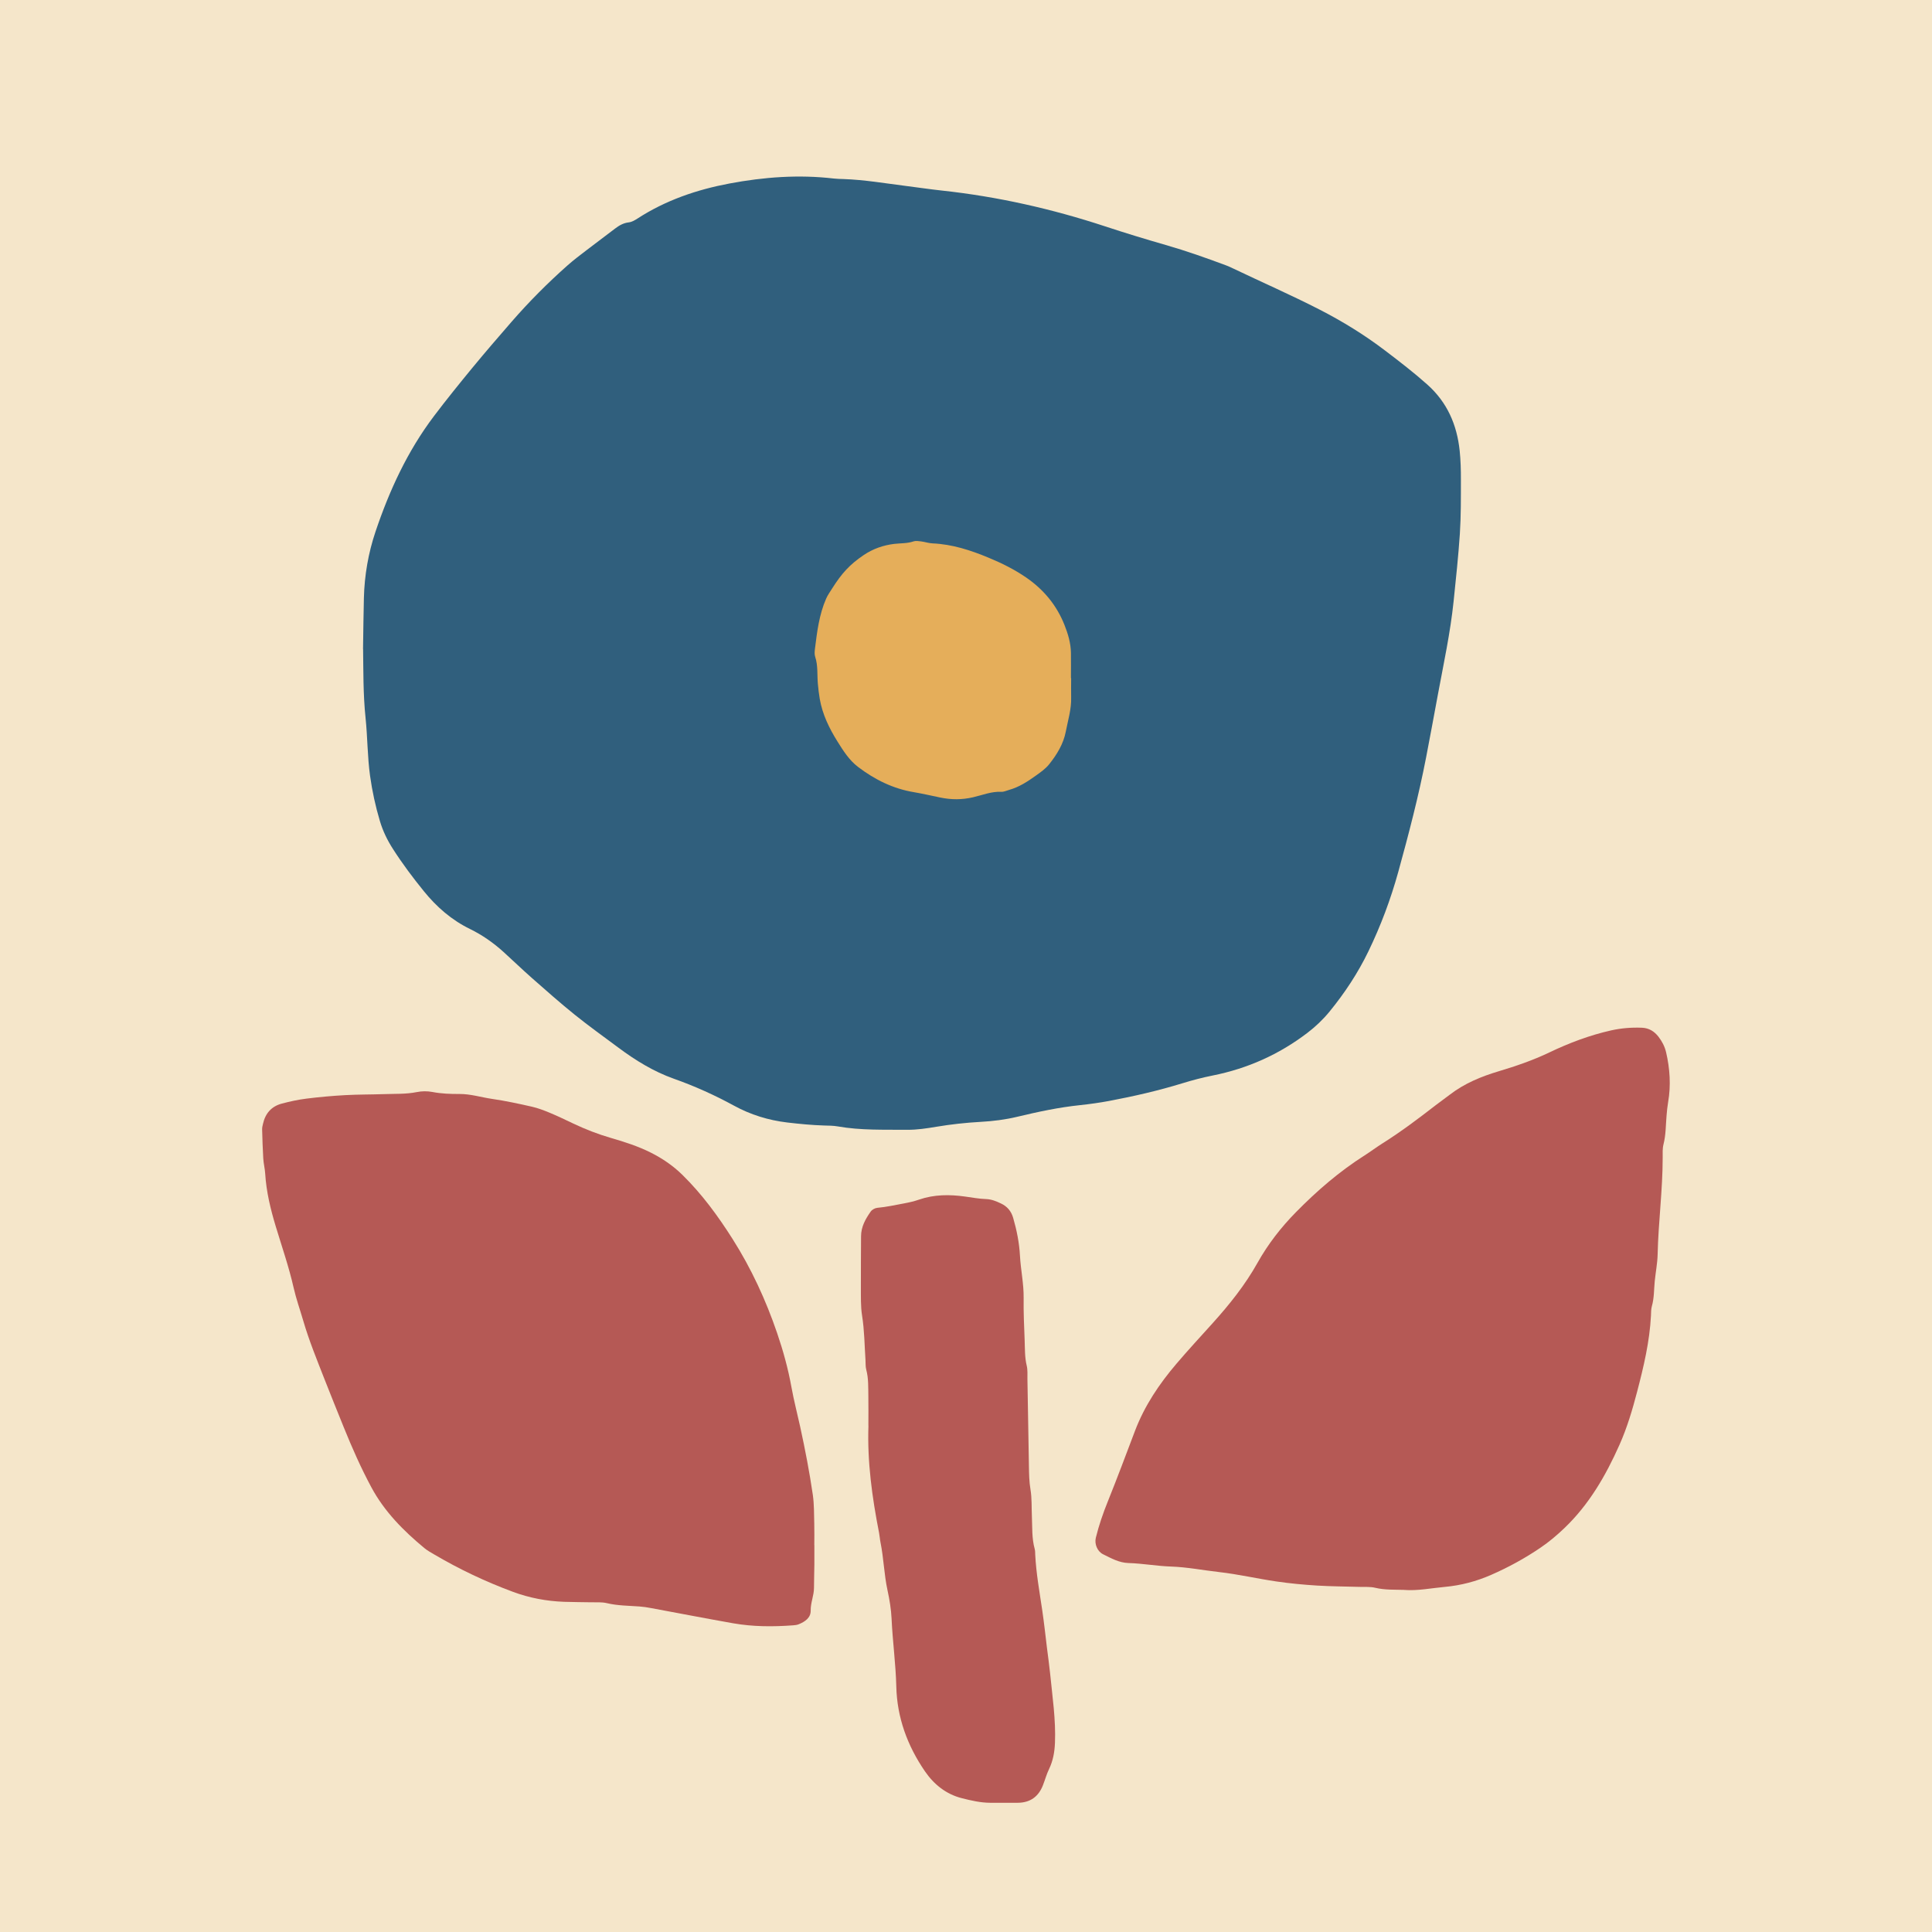
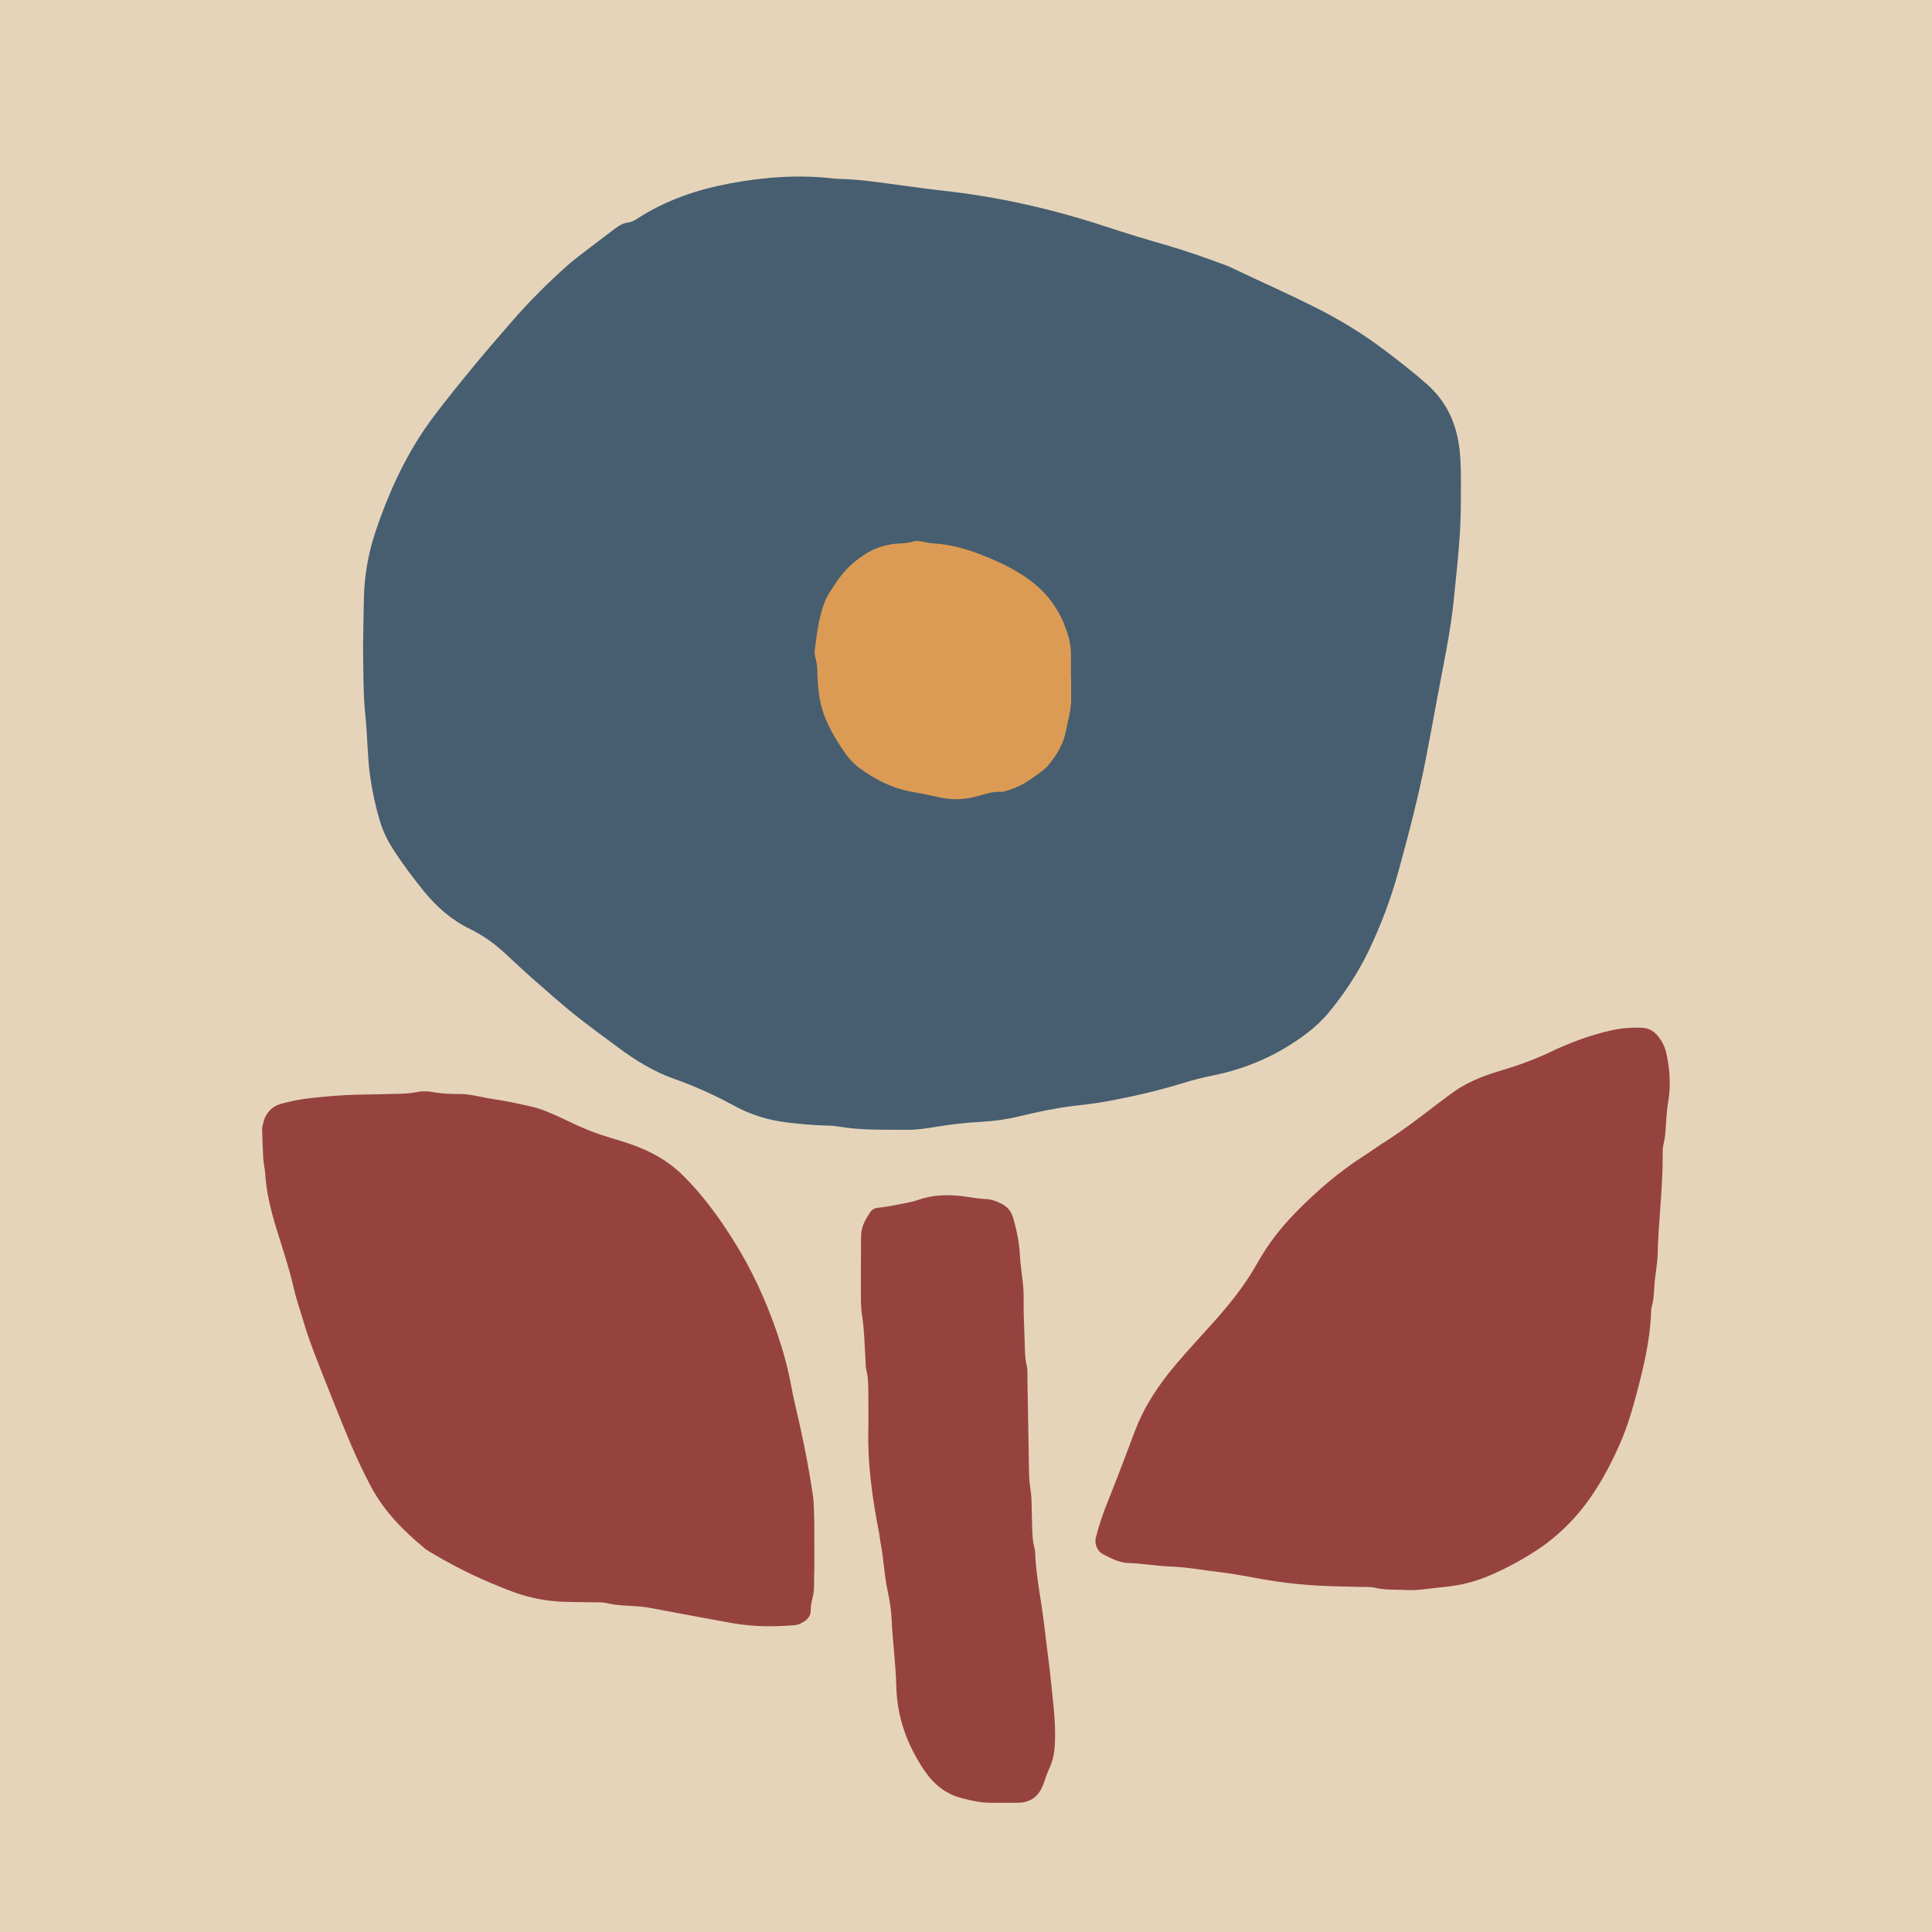
<svg xmlns="http://www.w3.org/2000/svg" width="200mm" height="200mm" viewBox="0 0 566.93 566.93">
  <g id="zone-1">
-     <rect x="0" y="0" width="566.93" height="566.93" fill="#f5e6ca" />
+     <rect x="0" y="0" width="566.93" height="566.93" fill="#e6d4ba" />
  </g>
  <g id="zone-6">
-     <path d="M106.53,190.48c.09-5.53.13-10.27.25-15,.17-6.67,1.3-13.22,3.42-19.5,4.06-12.07,9.37-23.58,17.1-33.82,3.65-4.84,7.48-9.56,11.33-14.25,3.74-4.54,7.58-8.99,11.44-13.43,5.11-5.88,10.6-11.4,16.43-16.57,1.84-1.63,3.82-3.12,5.78-4.62,2.71-2.08,5.46-4.11,8.17-6.19,1.22-.93,2.47-1.67,4.08-1.85.88-.1,1.77-.63,2.55-1.13,8.25-5.35,17.39-8.47,26.96-10.27,10.12-1.9,20.34-2.67,30.64-1.46.94.11,1.9.12,2.85.15,6.09.21,12.09,1.24,18.12,2,3.58.45,7.15.99,10.74,1.38,16.29,1.76,32.18,5.34,47.73,10.45,5.95,1.96,11.93,3.79,17.95,5.52,6.03,1.73,11.92,3.82,17.79,6.01.71.26,1.4.6,2.08.92,8.39,4.01,16.91,7.74,25.19,11.98,6.78,3.47,13.23,7.44,19.29,12.05,4.23,3.22,8.43,6.44,12.41,9.99,5.86,5.23,8.7,11.82,9.5,19.42.29,2.82.37,5.67.36,8.51-.01,5.3.04,10.62-.31,15.91-.44,6.6-1.15,13.19-1.83,19.77-.96,9.24-2.93,18.29-4.62,27.4-1.14,6.13-2.26,12.27-3.45,18.4-2.19,11.34-5.1,22.49-8.17,33.61-2.23,8.05-5.14,15.82-8.78,23.34-3.07,6.35-6.93,12.18-11.38,17.63-1.92,2.35-4.12,4.44-6.55,6.29-8.3,6.32-17.55,10.45-27.79,12.49-2.97.59-5.92,1.37-8.82,2.26-7.08,2.18-14.29,3.83-21.57,5.2-2.8.52-5.63.92-8.46,1.22-6.25.65-12.36,1.96-18.46,3.42-3.5.84-7.08,1.29-10.71,1.49-4.36.24-8.72.72-13.02,1.44-2.83.47-5.64.91-8.49.89-6.84-.06-13.7.2-20.48-1-1.3-.23-2.65-.22-3.98-.26-3.61-.11-7.19-.46-10.78-.88-5.58-.66-10.8-2.29-15.65-4.94-5.68-3.1-11.54-5.74-17.64-7.9-5.97-2.12-11.29-5.4-16.33-9.16-4.26-3.17-8.59-6.27-12.73-9.6-4.29-3.45-8.41-7.11-12.54-10.74-2.85-2.51-5.58-5.15-8.39-7.7-2.97-2.69-6.24-4.98-9.84-6.74-5.4-2.64-9.77-6.44-13.54-11.09-3.23-3.98-6.29-8.06-9.06-12.38-1.66-2.58-2.97-5.29-3.84-8.2-1.3-4.35-2.26-8.77-2.89-13.29-.78-5.65-.73-11.34-1.32-16.98-.73-6.99-.63-13.99-.72-20.2" fill="#305f7d" />
+     <path d="M106.53,190.48c.09-5.53.13-10.27.25-15,.17-6.67,1.3-13.22,3.42-19.5,4.06-12.07,9.37-23.58,17.1-33.82,3.65-4.84,7.48-9.56,11.33-14.25,3.74-4.54,7.58-8.99,11.44-13.43,5.11-5.88,10.6-11.4,16.43-16.57,1.84-1.63,3.82-3.12,5.78-4.62,2.71-2.08,5.46-4.11,8.17-6.19,1.22-.93,2.47-1.67,4.08-1.85.88-.1,1.77-.63,2.55-1.13,8.25-5.35,17.39-8.47,26.96-10.27,10.12-1.9,20.34-2.67,30.64-1.46.94.11,1.9.12,2.85.15,6.09.21,12.09,1.24,18.12,2,3.58.45,7.15.99,10.74,1.38,16.29,1.76,32.18,5.34,47.73,10.45,5.95,1.96,11.93,3.79,17.95,5.52,6.03,1.73,11.92,3.82,17.79,6.01.71.26,1.4.6,2.08.92,8.39,4.01,16.91,7.74,25.19,11.98,6.78,3.47,13.23,7.44,19.29,12.05,4.23,3.22,8.43,6.44,12.41,9.99,5.86,5.23,8.7,11.82,9.5,19.42.29,2.82.37,5.67.36,8.51-.01,5.3.04,10.62-.31,15.91-.44,6.6-1.15,13.19-1.83,19.77-.96,9.24-2.93,18.29-4.62,27.4-1.14,6.13-2.26,12.27-3.45,18.4-2.19,11.34-5.1,22.49-8.17,33.61-2.23,8.05-5.14,15.82-8.78,23.34-3.07,6.35-6.93,12.18-11.38,17.63-1.92,2.35-4.12,4.44-6.55,6.29-8.3,6.32-17.55,10.45-27.79,12.49-2.97.59-5.92,1.37-8.82,2.26-7.08,2.18-14.29,3.83-21.57,5.2-2.8.52-5.63.92-8.46,1.22-6.25.65-12.36,1.96-18.46,3.42-3.5.84-7.08,1.29-10.71,1.49-4.36.24-8.72.72-13.02,1.44-2.83.47-5.64.91-8.49.89-6.84-.06-13.7.2-20.48-1-1.3-.23-2.65-.22-3.98-.26-3.61-.11-7.19-.46-10.78-.88-5.58-.66-10.8-2.29-15.65-4.94-5.68-3.1-11.54-5.74-17.64-7.9-5.97-2.12-11.29-5.4-16.33-9.16-4.26-3.17-8.59-6.27-12.73-9.6-4.29-3.45-8.41-7.11-12.54-10.74-2.85-2.51-5.58-5.15-8.39-7.7-2.97-2.69-6.24-4.98-9.84-6.74-5.4-2.64-9.77-6.44-13.54-11.09-3.23-3.98-6.29-8.06-9.06-12.38-1.66-2.58-2.97-5.29-3.84-8.2-1.3-4.35-2.26-8.77-2.89-13.29-.78-5.65-.73-11.34-1.32-16.98-.73-6.99-.63-13.99-.72-20.2" fill="#465e70" />
  </g>
  <g id="zone-3">
-     <path d="M238.97,453.41c0,1.89.02,3.79,0,5.68-.02,2.27-.11,4.54-.11,6.82,0,2.28-1.01,4.38-.97,6.7.03,2.15-1.69,3.27-3.52,4.02-.51.21-1.11.27-1.67.31-5.89.44-11.78.42-17.62-.61-8.02-1.42-16.02-2.97-24.03-4.45-1.12-.21-2.24-.39-3.37-.47-3.22-.24-6.44-.22-9.62-.98-1.45-.35-3.03-.22-4.55-.25-2.66-.06-5.33-.04-7.99-.14-5.15-.19-10.14-1.13-15-2.93-8.03-2.98-15.73-6.62-23.09-10.96-.98-.58-2-1.13-2.87-1.85-6.18-5.11-11.77-10.75-15.6-17.89-3.05-5.67-5.64-11.55-8.06-17.52-1.91-4.73-3.83-9.46-5.69-14.21-2.2-5.63-4.5-11.23-6.2-17.04-.95-3.26-2.1-6.48-2.85-9.78-1.38-6.09-3.43-11.98-5.23-17.94-1.54-5.08-2.78-10.2-3.11-15.51-.09-1.5-.48-2.99-.57-4.49-.17-2.83-.25-5.66-.33-8.5-.02-.56.13-1.12.26-1.67.68-3.04,2.49-5.11,5.52-5.91,2.38-.63,4.8-1.16,7.24-1.46,3.76-.47,7.55-.81,11.33-1.02,3.79-.21,7.6-.17,11.4-.3,3.22-.12,6.45.05,9.66-.6,1.46-.3,3.08-.31,4.54-.03,2.64.51,5.29.6,7.94.59,3.28-.02,6.37.97,9.56,1.44,3.93.57,7.83,1.41,11.71,2.29,1.84.42,3.62,1.11,5.37,1.84,2.28.94,4.49,2.03,6.72,3.08,3.6,1.71,7.29,3.15,11.13,4.26,4,1.16,7.98,2.43,11.72,4.32,3.42,1.72,6.51,3.84,9.25,6.53,5.72,5.62,10.4,12.02,14.68,18.76,5.51,8.68,9.78,17.95,13.09,27.63,1.76,5.16,3.23,10.45,4.2,15.86.7,3.89,1.71,7.73,2.56,11.61,1.45,6.64,2.74,13.31,3.72,20.03.4,2.8.34,5.67.42,8.51.06,2.08.01,4.17.01,6.25h0Z" fill="#b55955" />
-     <path d="M412.04,466.54c-2.84-.09-5.68.06-8.5-.62-1.45-.35-3.03-.21-4.55-.26-4.18-.13-8.37-.13-12.54-.39-3.97-.25-7.95-.62-11.89-1.2-5.62-.82-11.18-2.12-16.82-2.76-4.71-.53-9.37-1.46-14.13-1.62-4.16-.14-8.3-.91-12.47-1.03-2.77-.08-5.09-1.41-7.46-2.58-1.68-.83-2.56-3.01-2.12-4.83.9-3.67,2.13-7.23,3.55-10.74,2.75-6.83,5.33-13.73,7.94-20.62,2.79-7.35,7.1-13.77,12.17-19.71,3.44-4.04,7.05-7.94,10.6-11.88,4.96-5.5,9.56-11.25,13.19-17.74,3.07-5.48,6.89-10.4,11.31-14.89,6.14-6.25,12.72-11.93,20.13-16.64,1.76-1.12,3.43-2.38,5.19-3.49,5.47-3.44,10.61-7.32,15.71-11.27,1.35-1.04,2.75-2.02,4.1-3.06,4.28-3.29,9.17-5.31,14.28-6.84,5.09-1.52,10.08-3.23,14.89-5.53,5.81-2.78,11.83-5.06,18.16-6.48,3-.67,6-.9,9.05-.78,2.03.08,3.61,1.05,4.83,2.63,1.05,1.36,1.85,2.89,2.24,4.56,1.12,4.83,1.45,9.71.6,14.63-.22,1.3-.35,2.62-.46,3.94-.24,2.82-.19,5.66-.9,8.45-.32,1.26-.24,2.64-.24,3.96,0,9.47-1.27,18.87-1.48,28.33-.06,2.63-.59,5.25-.85,7.88-.24,2.44-.15,4.91-.84,7.32-.25.89-.23,1.88-.27,2.82-.39,7.59-2.14,14.94-4.05,22.25-1.38,5.29-2.93,10.55-5.17,15.58-4.03,9.06-8.92,17.54-16.18,24.48-2.2,2.1-4.5,4.05-7.03,5.76-4.57,3.11-9.39,5.74-14.43,7.95-4.36,1.91-8.91,3.12-13.7,3.55-3.97.36-7.89,1.19-11.91.88" fill="#b55955" />
-     <path d="M254.82,418.32c0-2.84.04-5.68-.01-8.52-.05-2.64.08-5.3-.62-7.9-.24-.9-.16-1.88-.22-2.83-.29-4.34-.31-8.68-1-13.01-.44-2.78-.33-5.67-.35-8.51-.03-4.92.04-9.85.05-14.77,0-2.79,1.31-5.1,2.84-7.27.39-.55,1.24-1.02,1.92-1.08,2.66-.24,5.24-.82,7.85-1.3,1.5-.28,2.96-.61,4.4-1.11,4.42-1.53,8.98-1.54,13.52-.9,2.07.29,4.12.67,6.21.74,1.57.06,2.97.65,4.34,1.3,1.79.85,2.97,2.21,3.55,4.19,1.06,3.65,1.8,7.37,2,11.12.22,4.16,1.14,8.24,1.08,12.43-.06,4.16.14,8.33.3,12.49.09,2.45.01,4.91.6,7.34.31,1.26.19,2.64.21,3.96.15,8.52.29,17.04.44,25.56.04,2.26.07,4.51.45,6.78.44,2.59.3,5.28.42,7.93.14,3.21-.05,6.44.83,9.59.15.54.12,1.13.15,1.69.28,5.48,1.26,10.87,2.06,16.29.55,3.73.95,7.5,1.41,11.25.3,2.44.66,4.87.9,7.3.66,6.77,1.7,13.52,1.42,20.36-.11,2.69-.56,5.22-1.73,7.67-.74,1.52-1.18,3.18-1.8,4.76-1.31,3.36-3.75,5.13-7.42,5.14-2.66,0-5.32,0-7.99,0-2.88,0-5.68-.66-8.41-1.35-4.57-1.16-8.15-4.01-10.81-7.89-5.15-7.51-8.19-15.79-8.4-24.91-.16-6.63-1.08-13.19-1.38-19.81-.13-2.82-.6-5.65-1.2-8.41-1.01-4.63-1.11-9.38-2.05-14.01-.19-.92-.24-1.88-.42-2.8-2.04-10.41-3.5-20.88-3.12-31.53" fill="#b55955" />
+     <path d="M238.97,453.41c0,1.89.02,3.79,0,5.68-.02,2.27-.11,4.54-.11,6.82,0,2.28-1.01,4.38-.97,6.7.03,2.15-1.69,3.27-3.52,4.02-.51.21-1.11.27-1.67.31-5.89.44-11.78.42-17.62-.61-8.02-1.42-16.02-2.97-24.03-4.45-1.12-.21-2.24-.39-3.37-.47-3.22-.24-6.44-.22-9.62-.98-1.45-.35-3.03-.22-4.55-.25-2.66-.06-5.33-.04-7.99-.14-5.15-.19-10.14-1.13-15-2.93-8.03-2.98-15.73-6.62-23.09-10.96-.98-.58-2-1.13-2.87-1.85-6.18-5.11-11.77-10.75-15.6-17.89-3.05-5.67-5.64-11.55-8.06-17.52-1.91-4.73-3.83-9.46-5.69-14.21-2.2-5.63-4.5-11.23-6.2-17.04-.95-3.26-2.1-6.48-2.85-9.78-1.38-6.09-3.43-11.98-5.23-17.94-1.54-5.08-2.78-10.2-3.11-15.51-.09-1.5-.48-2.99-.57-4.49-.17-2.83-.25-5.66-.33-8.5-.02-.56.13-1.12.26-1.67.68-3.04,2.49-5.11,5.52-5.91,2.38-.63,4.8-1.16,7.24-1.46,3.76-.47,7.55-.81,11.33-1.02,3.79-.21,7.6-.17,11.4-.3,3.22-.12,6.45.05,9.66-.6,1.46-.3,3.08-.31,4.54-.03,2.64.51,5.29.6,7.94.59,3.28-.02,6.37.97,9.56,1.44,3.93.57,7.83,1.41,11.71,2.29,1.84.42,3.62,1.11,5.37,1.84,2.28.94,4.49,2.03,6.72,3.08,3.6,1.71,7.29,3.15,11.13,4.26,4,1.16,7.98,2.43,11.72,4.32,3.42,1.72,6.51,3.84,9.25,6.53,5.72,5.62,10.4,12.02,14.68,18.76,5.51,8.68,9.78,17.95,13.09,27.63,1.76,5.16,3.23,10.45,4.2,15.86.7,3.89,1.71,7.73,2.56,11.61,1.45,6.64,2.74,13.31,3.72,20.03.4,2.8.34,5.67.42,8.51.06,2.08.01,4.17.01,6.25h0Z" fill="#964340" />
+     <path d="M412.04,466.54c-2.84-.09-5.68.06-8.5-.62-1.45-.35-3.03-.21-4.55-.26-4.18-.13-8.37-.13-12.54-.39-3.97-.25-7.95-.62-11.89-1.2-5.62-.82-11.18-2.12-16.82-2.76-4.71-.53-9.37-1.46-14.13-1.62-4.16-.14-8.3-.91-12.47-1.03-2.77-.08-5.09-1.41-7.46-2.58-1.68-.83-2.56-3.01-2.12-4.83.9-3.67,2.13-7.23,3.55-10.74,2.75-6.83,5.33-13.73,7.94-20.62,2.79-7.35,7.1-13.77,12.17-19.71,3.44-4.04,7.05-7.94,10.6-11.88,4.96-5.5,9.56-11.25,13.19-17.74,3.07-5.48,6.89-10.4,11.31-14.89,6.14-6.25,12.72-11.93,20.13-16.64,1.76-1.12,3.43-2.38,5.19-3.49,5.47-3.44,10.61-7.32,15.71-11.27,1.35-1.04,2.75-2.02,4.1-3.06,4.28-3.29,9.17-5.31,14.28-6.84,5.09-1.52,10.08-3.23,14.89-5.53,5.81-2.78,11.83-5.06,18.16-6.48,3-.67,6-.9,9.05-.78,2.03.08,3.61,1.05,4.83,2.63,1.05,1.36,1.85,2.89,2.24,4.56,1.12,4.83,1.45,9.71.6,14.63-.22,1.3-.35,2.62-.46,3.94-.24,2.82-.19,5.66-.9,8.45-.32,1.26-.24,2.64-.24,3.96,0,9.47-1.27,18.87-1.48,28.33-.06,2.63-.59,5.25-.85,7.88-.24,2.44-.15,4.91-.84,7.32-.25.89-.23,1.88-.27,2.82-.39,7.59-2.14,14.94-4.05,22.25-1.38,5.29-2.93,10.55-5.17,15.58-4.03,9.06-8.92,17.54-16.18,24.48-2.2,2.1-4.5,4.05-7.03,5.76-4.57,3.11-9.39,5.74-14.43,7.95-4.36,1.91-8.91,3.12-13.7,3.55-3.97.36-7.89,1.19-11.91.88" fill="#964340" />
+     <path d="M254.82,418.32c0-2.84.04-5.68-.01-8.52-.05-2.64.08-5.3-.62-7.9-.24-.9-.16-1.88-.22-2.83-.29-4.34-.31-8.68-1-13.01-.44-2.78-.33-5.67-.35-8.51-.03-4.92.04-9.85.05-14.77,0-2.79,1.31-5.1,2.84-7.27.39-.55,1.24-1.02,1.92-1.08,2.66-.24,5.24-.82,7.85-1.3,1.5-.28,2.96-.61,4.4-1.11,4.42-1.53,8.98-1.54,13.52-.9,2.07.29,4.12.67,6.21.74,1.57.06,2.97.65,4.34,1.3,1.79.85,2.97,2.21,3.55,4.19,1.06,3.65,1.8,7.37,2,11.12.22,4.16,1.14,8.24,1.08,12.43-.06,4.16.14,8.33.3,12.49.09,2.45.01,4.91.6,7.34.31,1.26.19,2.64.21,3.96.15,8.52.29,17.04.44,25.56.04,2.26.07,4.51.45,6.78.44,2.59.3,5.28.42,7.93.14,3.21-.05,6.44.83,9.59.15.54.12,1.13.15,1.69.28,5.48,1.26,10.87,2.06,16.29.55,3.73.95,7.5,1.41,11.25.3,2.44.66,4.87.9,7.3.66,6.77,1.7,13.52,1.42,20.36-.11,2.69-.56,5.22-1.73,7.67-.74,1.52-1.18,3.18-1.8,4.76-1.31,3.36-3.75,5.13-7.42,5.14-2.66,0-5.32,0-7.99,0-2.88,0-5.68-.66-8.41-1.35-4.57-1.16-8.15-4.01-10.81-7.89-5.15-7.51-8.19-15.79-8.4-24.91-.16-6.63-1.08-13.19-1.38-19.81-.13-2.82-.6-5.65-1.2-8.41-1.01-4.63-1.11-9.38-2.05-14.01-.19-.92-.24-1.88-.42-2.8-2.04-10.41-3.5-20.88-3.12-31.53" fill="#964340" />
  </g>
  <g id="zone-4">
-     <path d="M314.32,199c0,1.89-.04,3.79,0,5.68.1,3.45-.95,6.72-1.58,10.04-.69,3.57-2.59,6.68-4.85,9.52-1.07,1.34-2.47,2.32-3.87,3.32-2.48,1.78-4.99,3.43-7.97,4.25-.73.2-1.47.58-2.19.54-2.92-.15-5.6.98-8.35,1.61-3.24.74-6.3.74-9.54.08-2.59-.53-5.17-1.14-7.78-1.58-6.14-1.02-11.52-3.7-16.4-7.41-2.6-1.97-4.35-4.76-6.05-7.48-2.41-3.85-4.4-7.94-5.19-12.48-.25-1.48-.43-2.98-.56-4.48-.23-2.63.07-5.3-.78-7.88-.23-.69-.17-1.52-.08-2.26.63-5.05,1.23-10.11,3.31-14.84.45-1.03,1.13-1.96,1.73-2.92,2.86-4.53,5.19-7.06,9.26-9.82,2.7-1.83,5.73-2.9,8.98-3.29,1.88-.22,3.79-.1,5.64-.73.67-.23,1.5-.09,2.24,0,1.12.14,2.23.53,3.35.58,5.77.25,11.18,2.01,16.42,4.19,3.84,1.59,7.58,3.43,11.05,5.82,5.17,3.55,8.96,8.16,11.25,13.92,1.04,2.61,1.86,5.35,1.9,8.22.03,2.46,0,4.92,0,7.39h.02Z" fill="#e5ae5a" />
+     <path d="M314.32,199c0,1.89-.04,3.79,0,5.68.1,3.45-.95,6.72-1.58,10.04-.69,3.57-2.59,6.68-4.85,9.52-1.07,1.34-2.47,2.32-3.87,3.32-2.48,1.78-4.99,3.43-7.97,4.25-.73.2-1.47.58-2.19.54-2.92-.15-5.6.98-8.35,1.61-3.24.74-6.3.74-9.54.08-2.59-.53-5.17-1.14-7.78-1.58-6.14-1.02-11.52-3.7-16.4-7.41-2.6-1.97-4.35-4.76-6.05-7.48-2.41-3.85-4.4-7.94-5.19-12.48-.25-1.48-.43-2.98-.56-4.48-.23-2.63.07-5.3-.78-7.88-.23-.69-.17-1.52-.08-2.26.63-5.05,1.23-10.11,3.31-14.84.45-1.03,1.13-1.96,1.73-2.92,2.86-4.53,5.19-7.06,9.26-9.82,2.7-1.83,5.73-2.9,8.98-3.29,1.88-.22,3.79-.1,5.64-.73.67-.23,1.5-.09,2.24,0,1.12.14,2.23.53,3.35.58,5.77.25,11.18,2.01,16.42,4.19,3.84,1.59,7.58,3.43,11.05,5.82,5.17,3.55,8.96,8.16,11.25,13.92,1.04,2.61,1.86,5.35,1.9,8.22.03,2.46,0,4.92,0,7.39h.02Z" fill="#dc9b54" />
  </g>
</svg>
